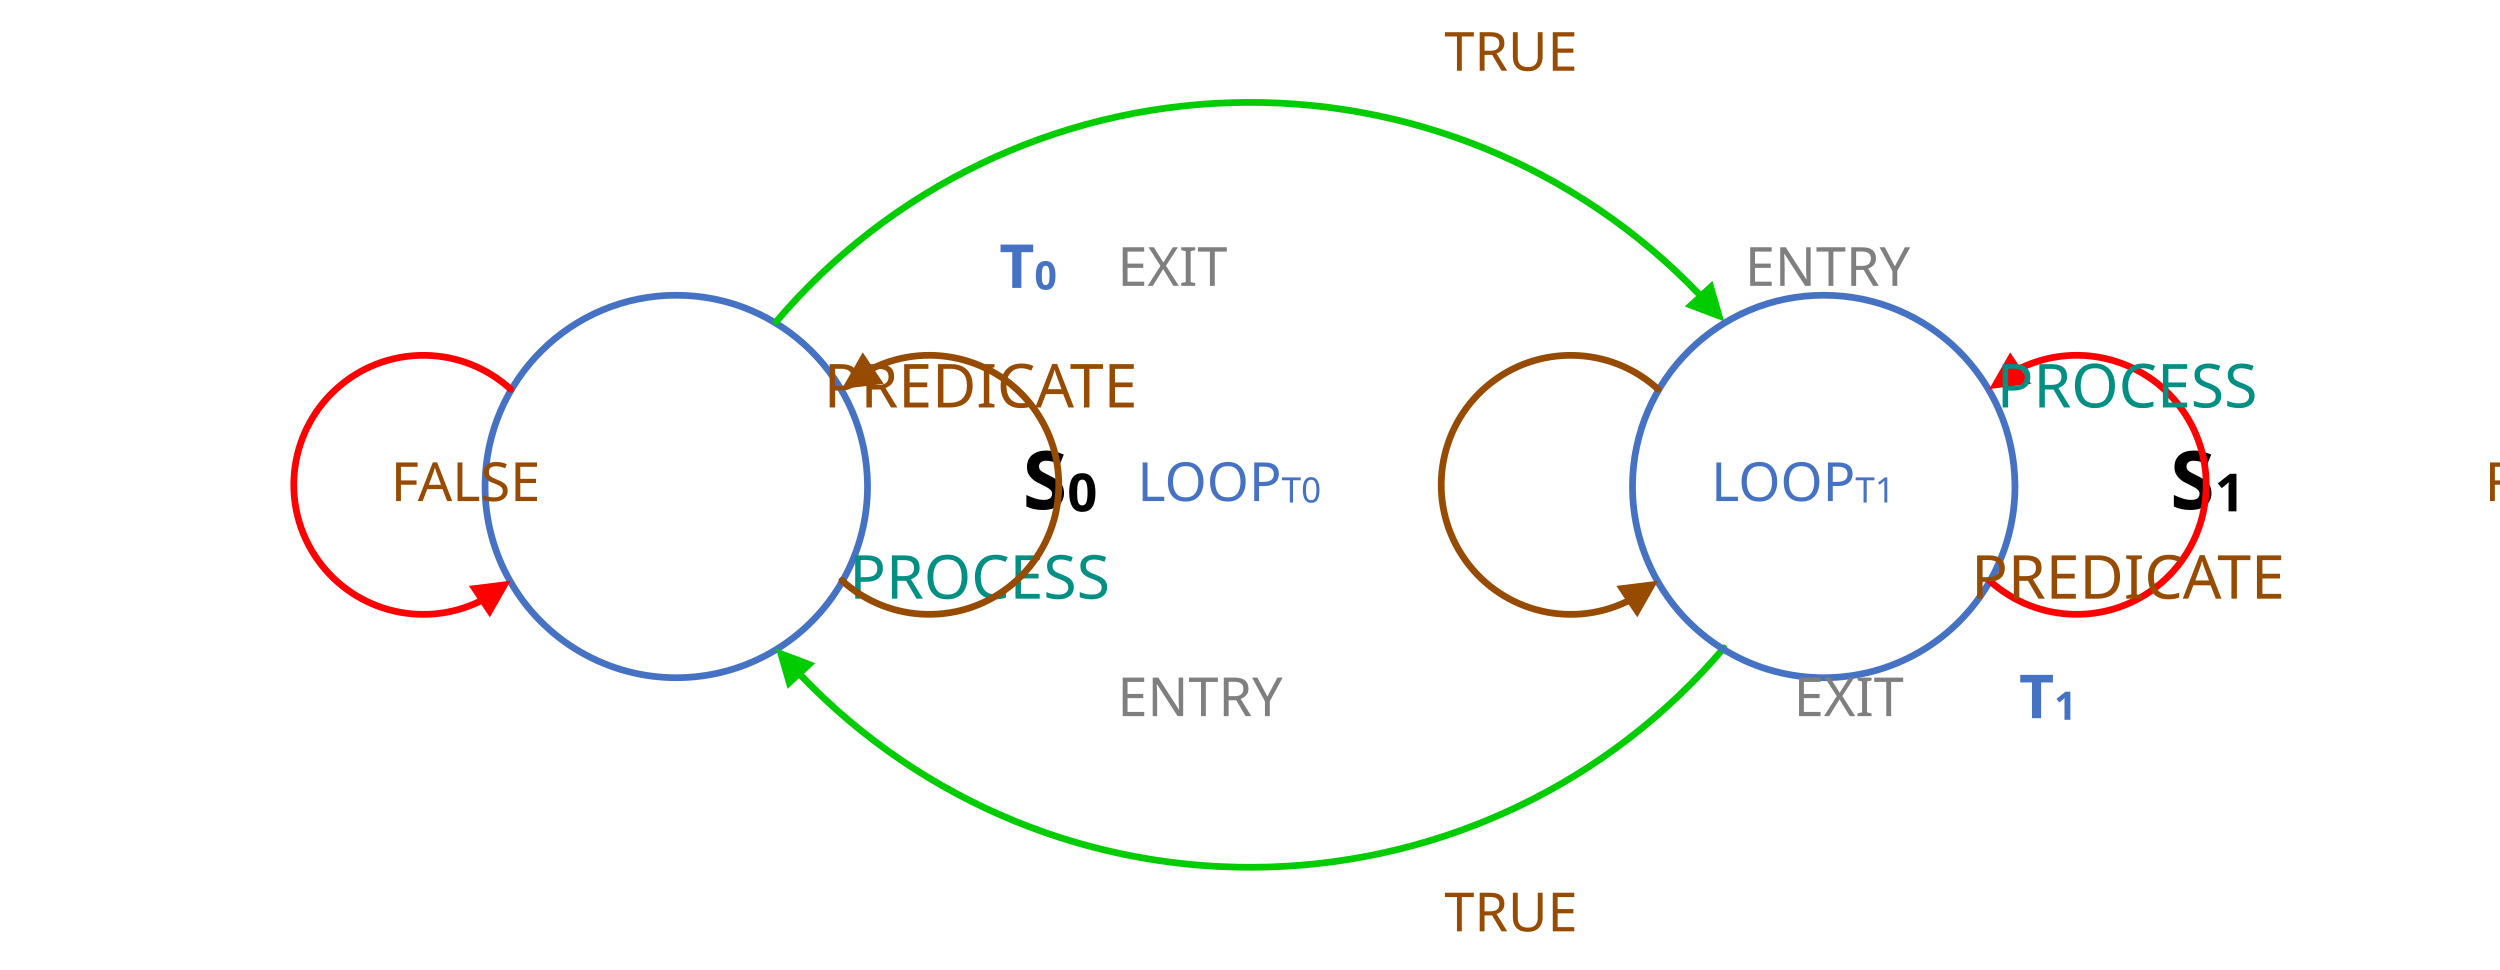
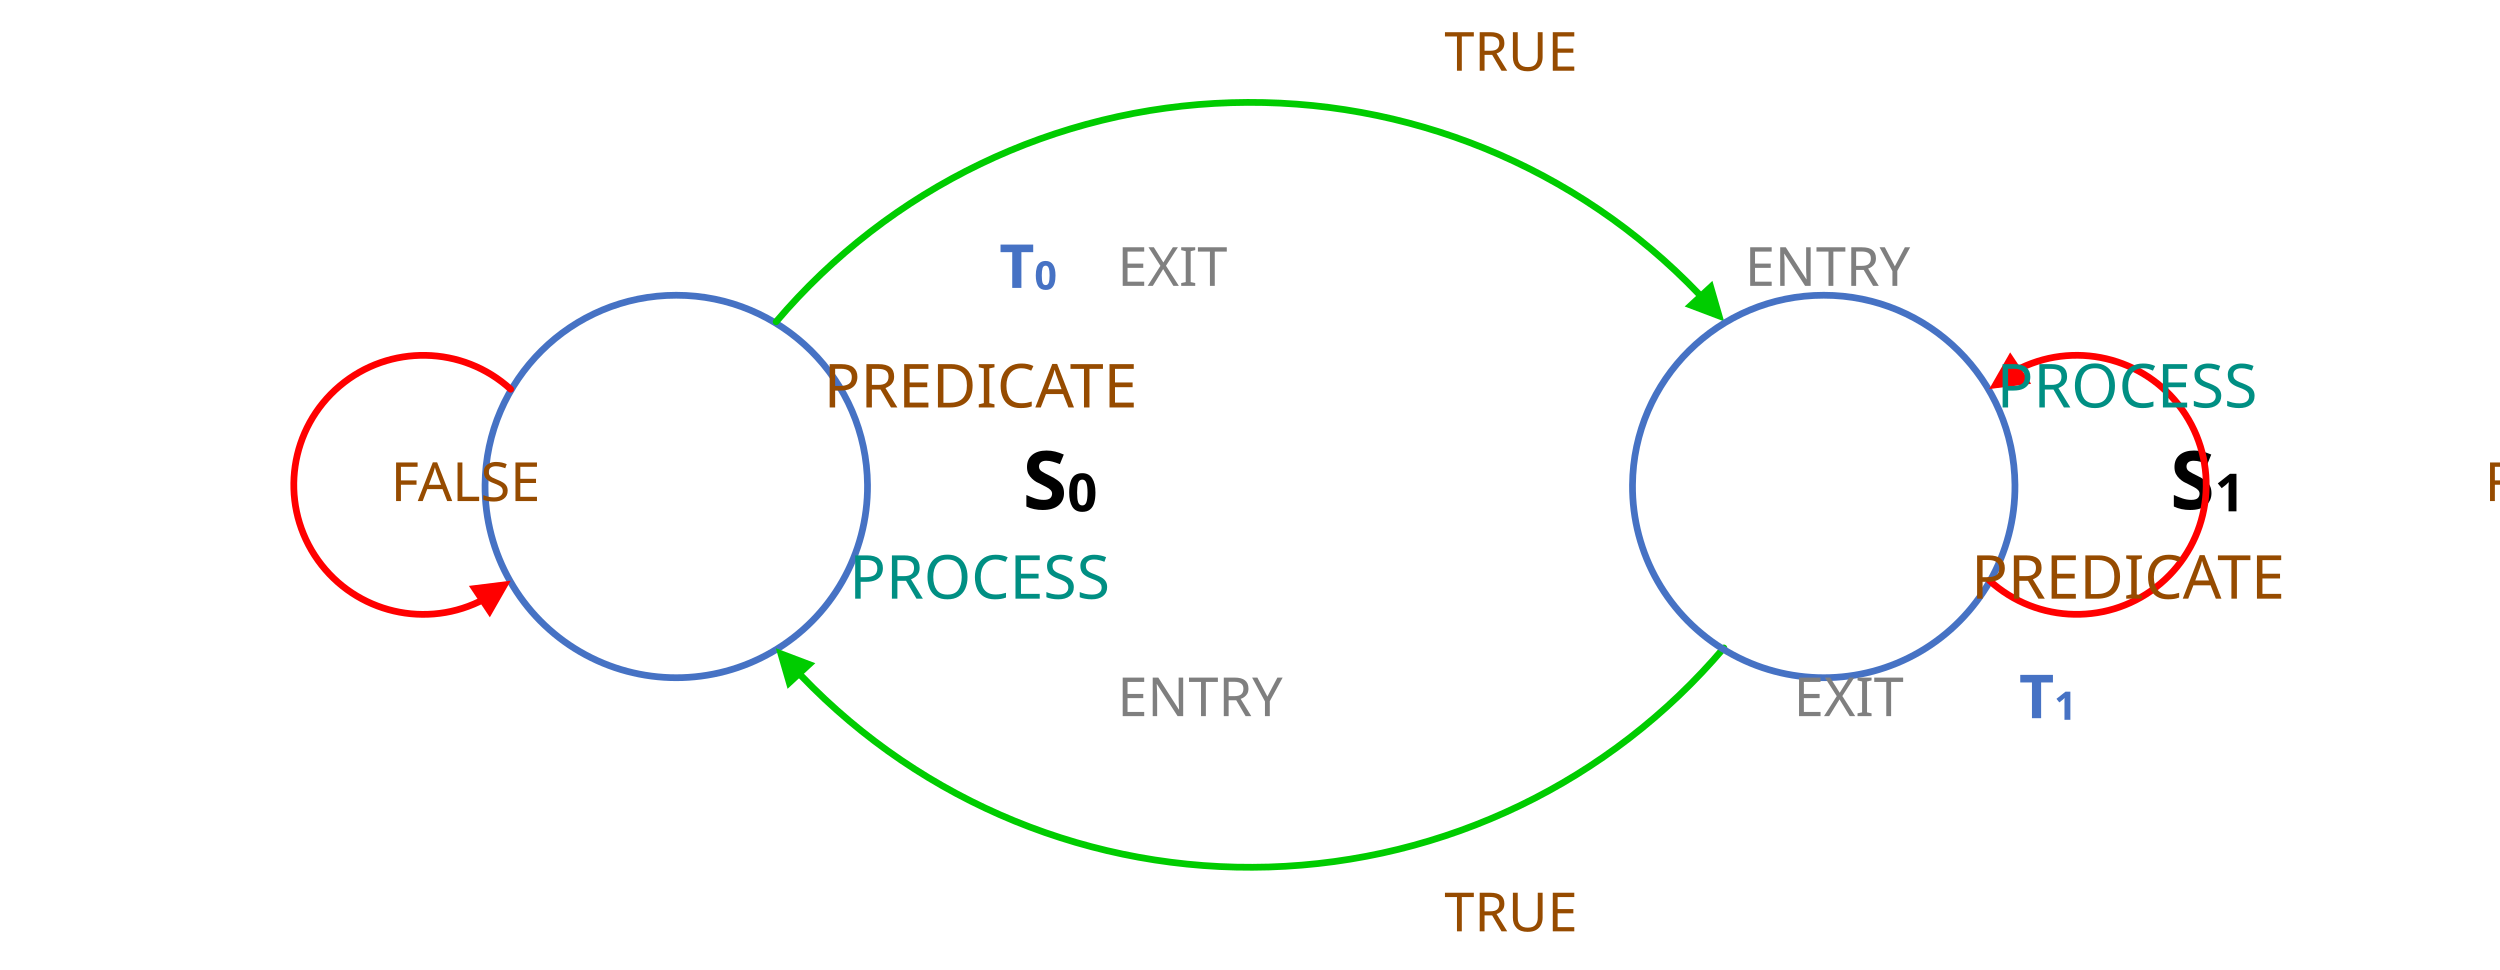
- <svg xmlns="http://www.w3.org/2000/svg" xmlns:ns1="http://schemas.microsoft.com/visio/2003/SVGExtensions/" xmlns:xlink="http://www.w3.org/1999/xlink" width="5.146in" height="1.996in" viewBox="0 0 370.504 143.732" xml:space="preserve" color-interpolation-filters="sRGB" class="st19">
+ <svg xmlns="http://www.w3.org/2000/svg" xmlns:ns1="http://schemas.microsoft.com/visio/2003/SVGExtensions/" xmlns:xlink="http://www.w3.org/1999/xlink" width="5.146in" height="1.996in" viewBox="0 0 370.504 143.732" xml:space="preserve" color-interpolation-filters="sRGB" class="st15">
  <ns1:documentProperties ns1:langID="1033" ns1:viewMarkup="false" />
  <style type="text/css">
	
		.st1 {fill:none;stroke:#4672c4;stroke-width:1}
		.st2 {fill:#000000;font-family:Calibri;font-size:1em;font-weight:bold}
		.st3 {baseline-shift:-32.494%;font-size:0.65em}
		.st4 {marker-end:url(#mrkr4-10);stroke:#00cc00;stroke-linecap:round;stroke-linejoin:round;stroke-width:1}
		.st5 {fill:#00cc00;fill-opacity:1;stroke:#00cc00;stroke-opacity:1;stroke-width:0.357}
		.st6 {fill:none;stroke:none;stroke-width:1}
		.st7 {fill:#964b00;font-family:Calibri;font-size:0.667em}
		.st8 {fill:#7f7f7f;font-family:Calibri;font-size:0.667em}
		.st9 {marker-end:url(#mrkr4-31);stroke:#ff0000;stroke-linecap:round;stroke-linejoin:round;stroke-width:1}
		.st10 {fill:#ff0000;fill-opacity:1;stroke:#ff0000;stroke-opacity:1;stroke-width:0.357}
		.st11 {fill:#008f83;font-family:Calibri;font-size:0.75em}
		.st12 {fill:#964b00;font-family:Calibri;font-size:0.75em}
		.st13 {fill:#4672c4;font-family:Calibri;font-size:0.75em;font-weight:bold}
		.st14 {baseline-shift:-32.495%;font-size:0.65em}
- 		.st15 {marker-end:url(#mrkr4-80);stroke:#964b00;stroke-linecap:round;stroke-linejoin:round;stroke-width:1}
- 		.st16 {fill:#964b00;fill-opacity:1;stroke:#964b00;stroke-opacity:1;stroke-width:0.357}
- 		.st17 {fill:#4672c4;font-family:Calibri;font-size:0.667em}
- 		.st18 {baseline-shift:-32.494%;font-size:0.65em}
- 		.st19 {fill:none;fill-rule:evenodd;font-size:12px;overflow:visible;stroke-linecap:square;stroke-miterlimit:3}
+ 		.st15 {fill:none;fill-rule:evenodd;font-size:12px;overflow:visible;stroke-linecap:square;stroke-miterlimit:3}
	
	</style>
  <defs id="Markers">
    <g id="lend4">
      <path d="M 2 1 L 0 0 L 2 -1 L 2 1 " style="stroke:none" />
    </g>
    <marker id="mrkr4-10" class="st5" ns1:arrowType="4" ns1:arrowSize="1" ns1:setback="5.24" refX="-5.24" orient="auto" markerUnits="strokeWidth" overflow="visible">
      <use xlink:href="#lend4" transform="scale(-2.8,-2.8) " />
    </marker>
    <marker id="mrkr4-31" class="st10" ns1:arrowType="4" ns1:arrowSize="1" ns1:setback="5.24" refX="-5.24" orient="auto" markerUnits="strokeWidth" overflow="visible">
-       <use xlink:href="#lend4" transform="scale(-2.8,-2.8) " />
-     </marker>
-     <marker id="mrkr4-80" class="st16" ns1:arrowType="4" ns1:arrowSize="1" ns1:setback="5.24" refX="-5.24" orient="auto" markerUnits="strokeWidth" overflow="visible">
      <use xlink:href="#lend4" transform="scale(-2.8,-2.8) " />
    </marker>
  </defs>
  <g ns1:mID="0" ns1:index="1" ns1:groupContext="foregroundPage">
    <ns1:pageProperties ns1:drawingScale="0.0393701" ns1:pageScale="0.0393701" ns1:drawingUnits="24" ns1:shadowOffsetX="8.50394" ns1:shadowOffsetY="-8.50394" />
    <ns1:layer ns1:name="Flowchart" ns1:index="0" />
    <ns1:layer ns1:name="Connector" ns1:index="1" />
-     <g id="shape259-1" ns1:mID="259" ns1:groupContext="shape" ns1:layerMember="0" transform="translate(71.8661,-43.5197)">
+     <g id="shape318-1" ns1:mID="318" ns1:groupContext="shape" ns1:layerMember="0" transform="translate(71.8661,-43.5197)">
      <ns1:custProps>
        <ns1:cp ns1:nameU="Cost" ns1:lbl="Cost" ns1:type="7" ns1:format="@" ns1:langID="1033" />
        <ns1:cp ns1:nameU="Duration" ns1:lbl="Duration" ns1:type="2" ns1:langID="1033" />
        <ns1:cp ns1:nameU="Resources" ns1:lbl="Resources" ns1:langID="1033" />
      </ns1:custProps>
      <ns1:userDefs>
        <ns1:ud ns1:nameU="visVersion" ns1:val="VT0(15):26" />
      </ns1:userDefs>
      <ns1:textBlock ns1:margins="rect(1,1,1,1)" ns1:tabSpace="42.5197" />
      <ns1:textRect cx="28.346" cy="115.386" width="56.7" height="56.693" />
      <path d="M0 115.39 A28.346 28.346 0 0 1 56.69 115.39 A28.346 28.346 0 1 1 0 115.39 Z" class="st1" />
      <text x="23.53" y="118.99" class="st2" ns1:langID="1033">
        <ns1:paragraph ns1:horizAlign="1" />
        <ns1:tabList />S<tspan dy="-0.284em" class="st3" ns1:langID="2057" ns1:baseFontSize="12">0</tspan>
      </text>
    </g>
-     <g id="shape262-5" ns1:mID="262" ns1:groupContext="shape" ns1:layerMember="1" transform="translate(100.213,-71.8661)">
+     <g id="shape319-5" ns1:mID="319" ns1:groupContext="shape" ns1:layerMember="1" transform="translate(100.213,-71.8661)">
      <ns1:userDefs>
        <ns1:ud ns1:nameU="ScaleFactor" ns1:val="VT0(1):26" />
        <ns1:ud ns1:nameU="visVersion" ns1:val="VT0(15):26" />
      </ns1:userDefs>
      <path d="M14.8 119.56 A92.126 92.126 0 0 1 151.53 115.4 L151.77 115.66" class="st4" />
    </g>
-     <g id="shape263-11" ns1:mID="263" ns1:groupContext="shape" ns1:layerMember="1" transform="translate(270.291,215.598) rotate(180)">
+     <g id="shape320-11" ns1:mID="320" ns1:groupContext="shape" ns1:layerMember="1" transform="translate(270.291,215.598) rotate(180)">
      <ns1:userDefs>
        <ns1:ud ns1:nameU="ScaleFactor" ns1:val="VT0(1):26" />
        <ns1:ud ns1:nameU="visVersion" ns1:val="VT0(15):26" />
      </ns1:userDefs>
      <path d="M14.8 119.56 A92.126 92.126 0 0 1 151.53 115.4 L151.77 115.66" class="st4" />
    </g>
-     <g id="shape264-16" ns1:mID="264" ns1:groupContext="shape" transform="translate(163.992,-128.559)">
+     <g id="shape321-16" ns1:mID="321" ns1:groupContext="shape" transform="translate(163.992,-128.559)">
      <ns1:textBlock ns1:margins="rect(1,1,1,1)" ns1:tabSpace="42.5197" />
      <ns1:textRect cx="21.26" cy="136.646" width="42.52" height="14.173" />
      <rect x="0" y="129.559" width="42.52" height="14.173" class="st6" />
      <text x="12.62" y="139.05" class="st7" ns1:langID="2057">
        <ns1:paragraph ns1:indentLeft="5.67" ns1:indentRight="5.67" ns1:horizAlign="1" />
        <ns1:tabList />TRUE</text>
    </g>
-     <g id="shape275-19" ns1:mID="275" ns1:groupContext="shape" ns1:layerMember="0" transform="translate(298.638,-43.5197) scale(-1,1)">
+     <g id="shape322-19" ns1:mID="322" ns1:groupContext="shape" ns1:layerMember="0" transform="translate(298.638,-43.5197) scale(-1,1)">
      <ns1:custProps>
        <ns1:cp ns1:nameU="Cost" ns1:lbl="Cost" ns1:type="7" ns1:format="@" ns1:langID="1033" />
        <ns1:cp ns1:nameU="Duration" ns1:lbl="Duration" ns1:type="2" ns1:langID="1033" />
        <ns1:cp ns1:nameU="Resources" ns1:lbl="Resources" ns1:langID="1033" />
      </ns1:custProps>
      <ns1:userDefs>
        <ns1:ud ns1:nameU="visVersion" ns1:val="VT0(15):26" />
      </ns1:userDefs>
      <ns1:textBlock ns1:margins="rect(1,1,1,1)" ns1:tabSpace="42.5197" />
      <ns1:textRect cx="28.346" cy="115.386" width="56.7" height="56.693" />
      <path d="M0 115.39 A28.346 28.346 0 0 1 56.69 115.39 A28.346 28.346 0 1 1 0 115.39 Z" class="st1" />
      <text x="-33.16" y="118.99" transform="scale(-1,1)" class="st2" ns1:langID="1033">
        <ns1:paragraph ns1:horizAlign="1" />
        <ns1:tabList />S<tspan dy="-0.284em" class="st3" ns1:baseFontSize="12">1</tspan>
      </text>
    </g>
-     <g id="shape282-23" ns1:mID="282" ns1:groupContext="shape" transform="translate(249.032,-93.126) scale(-1,1)">
+     <g id="shape323-23" ns1:mID="323" ns1:groupContext="shape" transform="translate(249.032,-93.126) scale(-1,1)">
      <ns1:textBlock ns1:margins="rect(1,1,1,1)" ns1:tabSpace="42.5197" />
      <ns1:textRect cx="21.26" cy="133.102" width="42.52" height="21.26" />
      <rect x="0" y="122.472" width="42.52" height="21.26" class="st6" />
      <text x="-27.88" y="135.5" transform="scale(-1,1)" class="st8" ns1:langID="1033">
        <ns1:paragraph ns1:indentLeft="5.67" ns1:indentRight="5.67" ns1:horizAlign="2" />
        <ns1:tabList />ENTRY</text>
    </g>
-     <g id="shape290-26" ns1:mID="290" ns1:groupContext="shape" ns1:layerMember="1" transform="translate(100.213,-71.8661) scale(-1,1)">
+     <g id="shape324-26" ns1:mID="324" ns1:groupContext="shape" ns1:layerMember="1" transform="translate(100.213,-71.8661) scale(-1,1)">
      <ns1:userDefs>
        <ns1:ud ns1:nameU="ScaleFactor" ns1:val="VT0(1):26" />
        <ns1:ud ns1:nameU="visVersion" ns1:val="VT0(15):26" />
      </ns1:userDefs>
      <path d="M24.55 129.56 A19.197 19.197 0 1 1 29.19 161.04 L28.89 160.84" class="st9" />
    </g>
-     <g id="shape291-32" ns1:mID="291" ns1:groupContext="shape" transform="translate(163.992,-93.126) scale(-1,1)">
+     <g id="shape325-32" ns1:mID="325" ns1:groupContext="shape" transform="translate(163.992,-93.126) scale(-1,1)">
      <ns1:textBlock ns1:margins="rect(1,1,1,1)" ns1:tabSpace="42.5197" />
      <ns1:textRect cx="21.26" cy="133.102" width="42.52" height="21.26" />
      <rect x="0" y="122.472" width="42.52" height="21.26" class="st6" />
      <text x="-35.85" y="135.5" transform="scale(-1,1)" class="st8" ns1:langID="1033">
        <ns1:paragraph ns1:indentLeft="5.67" ns1:indentRight="5.67" />
        <ns1:tabList />EXIT</text>
    </g>
-     <g id="shape293-35" ns1:mID="293" ns1:groupContext="shape" ns1:layerMember="1" transform="translate(270.291,215.598) scale(1,-1)">
+     <g id="shape326-35" ns1:mID="326" ns1:groupContext="shape" ns1:layerMember="1" transform="translate(270.291,215.598) scale(1,-1)">
      <ns1:userDefs>
        <ns1:ud ns1:nameU="ScaleFactor" ns1:val="VT0(1):26" />
        <ns1:ud ns1:nameU="visVersion" ns1:val="VT0(15):26" />
      </ns1:userDefs>
      <path d="M24.55 129.56 A19.197 19.197 0 1 1 29.19 161.04 L28.89 160.84" class="st9" />
    </g>
-     <g id="shape295-40" ns1:mID="295" ns1:groupContext="shape" transform="translate(163.992,-1)">
+     <g id="shape327-40" ns1:mID="327" ns1:groupContext="shape" transform="translate(163.992,-1)">
      <ns1:textBlock ns1:margins="rect(1,1,1,1)" ns1:tabSpace="42.5197" />
      <ns1:textRect cx="21.26" cy="136.646" width="42.52" height="14.173" />
      <rect x="0" y="129.559" width="42.52" height="14.173" class="st6" />
      <text x="12.62" y="139.05" class="st7" ns1:langID="2057">
        <ns1:paragraph ns1:indentLeft="5.67" ns1:indentRight="5.67" ns1:horizAlign="1" />
        <ns1:tabList />TRUE</text>
    </g>
-     <g id="shape296-43" ns1:mID="296" ns1:groupContext="shape" transform="translate(326.984,-64.7795)">
+     <g id="shape328-43" ns1:mID="328" ns1:groupContext="shape" transform="translate(326.984,-64.7795)">
      <ns1:textBlock ns1:margins="rect(1,1,1,1)" ns1:tabSpace="42.5197" />
      <ns1:textRect cx="21.26" cy="136.646" width="42.52" height="14.173" />
      <rect x="0" y="129.559" width="42.52" height="14.173" class="st6" />
      <text x="3.83" y="139.05" class="st7" ns1:langID="1033">
        <ns1:paragraph ns1:indentLeft="2.83" ns1:indentRight="2.83" />
        <ns1:tabList />FALSE</text>
    </g>
-     <g id="shape297-46" ns1:mID="297" ns1:groupContext="shape" transform="translate(1,-64.7795)">
+     <g id="shape329-46" ns1:mID="329" ns1:groupContext="shape" transform="translate(1,-64.7795)">
      <ns1:textBlock ns1:margins="rect(1,1,1,1)" ns1:tabSpace="42.5197" />
      <ns1:textRect cx="21.26" cy="136.646" width="42.52" height="14.173" />
      <rect x="0" y="129.559" width="42.52" height="14.173" class="st6" />
      <text x="19.44" y="139.05" class="st7" ns1:langID="1033">
        <ns1:paragraph ns1:indentLeft="2.83" ns1:indentRight="2.83" ns1:horizAlign="2" />
        <ns1:tabList />FALSE</text>
    </g>
-     <g id="shape298-49" ns1:mID="298" ns1:groupContext="shape" transform="translate(71.8661,-43.5197)">
+     <g id="shape330-49" ns1:mID="330" ns1:groupContext="shape" transform="translate(71.8661,-43.5197)">
      <ns1:textBlock ns1:margins="rect(1,1,1,1)" ns1:tabSpace="42.5197" />
      <ns1:textRect cx="28.346" cy="129.559" width="56.7" height="28.346" />
      <rect x="0" y="115.386" width="56.693" height="28.346" class="st6" />
      <text x="11.87" y="132.26" class="st11" ns1:langID="1033">
        <ns1:paragraph ns1:indentLeft="5.67" ns1:indentRight="5.67" ns1:horizAlign="1" />
        <ns1:tabList />PROCESS</text>
    </g>
-     <g id="shape299-52" ns1:mID="299" ns1:groupContext="shape" transform="translate(71.8661,-71.8661)">
+     <g id="shape331-52" ns1:mID="331" ns1:groupContext="shape" transform="translate(71.8661,-71.8661)">
      <ns1:textBlock ns1:margins="rect(1,1,1,1)" ns1:tabSpace="42.5197" />
      <ns1:textRect cx="28.346" cy="129.559" width="56.7" height="28.346" />
      <rect x="0" y="115.386" width="56.693" height="28.346" class="st6" />
      <text x="8.09" y="132.26" class="st12" ns1:langID="1033">
        <ns1:paragraph ns1:indentLeft="5.67" ns1:indentRight="5.67" ns1:horizAlign="1" />
        <ns1:tabList />PREDICATE</text>
    </g>
-     <g id="shape300-55" ns1:mID="300" ns1:groupContext="shape" transform="translate(241.945,-71.8661)">
+     <g id="shape332-55" ns1:mID="332" ns1:groupContext="shape" transform="translate(241.945,-71.8661)">
      <ns1:textBlock ns1:margins="rect(1,1,1,1)" ns1:tabSpace="42.5197" />
      <ns1:textRect cx="28.346" cy="129.559" width="56.7" height="28.346" />
      <rect x="0" y="115.386" width="56.693" height="28.346" class="st6" />
      <text x="11.87" y="132.26" class="st11" ns1:langID="1033">
        <ns1:paragraph ns1:indentLeft="5.67" ns1:indentRight="5.67" ns1:horizAlign="1" />
        <ns1:tabList />PROCESS</text>
    </g>
-     <g id="shape301-58" ns1:mID="301" ns1:groupContext="shape" transform="translate(241.945,-43.5197)">
+     <g id="shape333-58" ns1:mID="333" ns1:groupContext="shape" transform="translate(241.945,-43.5197)">
      <ns1:textBlock ns1:margins="rect(1,1,1,1)" ns1:tabSpace="42.5197" />
      <ns1:textRect cx="28.346" cy="129.559" width="56.7" height="28.346" />
      <rect x="0" y="115.386" width="56.693" height="28.346" class="st6" />
      <text x="8.09" y="132.26" class="st12" ns1:langID="1033">
        <ns1:paragraph ns1:indentLeft="5.67" ns1:indentRight="5.67" ns1:horizAlign="1" />
        <ns1:tabList />PREDICATE</text>
    </g>
-     <g id="shape303-61" ns1:mID="303" ns1:groupContext="shape" transform="translate(163.992,-29.3465) scale(-1,1)">
+     <g id="shape334-61" ns1:mID="334" ns1:groupContext="shape" transform="translate(163.992,-29.3465) scale(-1,1)">
      <ns1:textBlock ns1:margins="rect(1,1,1,1)" ns1:tabSpace="42.5197" />
      <ns1:textRect cx="21.26" cy="133.102" width="42.52" height="21.26" />
      <rect x="0" y="122.472" width="42.52" height="21.26" class="st6" />
      <text x="-35.85" y="135.5" transform="scale(-1,1)" class="st8" ns1:langID="1033">
        <ns1:paragraph ns1:indentLeft="5.67" ns1:indentRight="5.67" />
        <ns1:tabList />ENTRY</text>
    </g>
-     <g id="shape304-64" ns1:mID="304" ns1:groupContext="shape" transform="translate(249.032,-29.3465) scale(-1,1)">
+     <g id="shape335-64" ns1:mID="335" ns1:groupContext="shape" transform="translate(249.032,-29.3465) scale(-1,1)">
      <ns1:textBlock ns1:margins="rect(1,1,1,1)" ns1:tabSpace="42.5197" />
      <ns1:textRect cx="21.26" cy="133.102" width="42.52" height="21.26" />
      <rect x="0" y="122.472" width="42.52" height="21.26" class="st6" />
      <text x="-20.64" y="135.5" transform="scale(-1,1)" class="st8" ns1:langID="1033">
        <ns1:paragraph ns1:indentLeft="5.67" ns1:indentRight="5.67" ns1:horizAlign="2" />
        <ns1:tabList />EXIT</text>
    </g>
-     <g id="shape312-67" ns1:mID="312" ns1:groupContext="shape" transform="translate(86.0394,-93.126)">
+     <g id="shape336-67" ns1:mID="336" ns1:groupContext="shape" transform="translate(86.0394,-93.126)">
      <ns1:textBlock ns1:margins="rect(1,1,1,1)" ns1:tabSpace="42.5197" />
      <ns1:textRect cx="14.173" cy="133.102" width="28.35" height="21.26" />
      <rect x="0" y="122.472" width="28.346" height="21.26" class="st6" />
      <text x="19.93" y="135.8" class="st13" ns1:langID="1033">
        <ns1:paragraph ns1:horizAlign="2" />
        <ns1:tabList />T<tspan dy="-0.284em" class="st14" ns1:baseFontSize="9">0</tspan>
      </text>
    </g>
-     <g id="shape313-71" ns1:mID="313" ns1:groupContext="shape" transform="translate(256.118,-29.3465)">
+     <g id="shape337-71" ns1:mID="337" ns1:groupContext="shape" transform="translate(256.118,-29.3465)">
      <ns1:textBlock ns1:margins="rect(1,1,1,1)" ns1:tabSpace="42.5197" />
      <ns1:textRect cx="14.173" cy="133.102" width="28.35" height="21.26" />
      <rect x="0" y="122.472" width="28.346" height="21.26" class="st6" />
      <text x="1" y="135.8" class="st13" ns1:langID="1033">
        <ns1:paragraph />
        <ns1:tabList />T<tspan dy="-0.284em" class="st14" ns1:baseFontSize="9">1</tspan>
      </text>
    </g>
-     <g id="shape314-75" ns1:mID="314" ns1:groupContext="shape" ns1:layerMember="1" transform="translate(100.213,215.598) scale(1,-1)">
-       <ns1:userDefs>
-         <ns1:ud ns1:nameU="ScaleFactor" ns1:val="VT0(1):26" />
-         <ns1:ud ns1:nameU="visVersion" ns1:val="VT0(15):26" />
-       </ns1:userDefs>
-       <path d="M24.55 129.56 A19.197 19.197 0 1 1 29.19 161.04 L28.89 160.84" class="st15" />
-     </g>
-     <g id="shape315-81" ns1:mID="315" ns1:groupContext="shape" transform="translate(128.559,-64.7795)">
-       <ns1:textBlock ns1:margins="rect(1,1,1,1)" ns1:tabSpace="42.5197" />
-       <ns1:textRect cx="14.173" cy="136.646" width="28.35" height="14.173" />
-       <rect x="0" y="129.559" width="28.346" height="14.173" class="st6" />
-       <text x="2.54" y="139.05" class="st17" ns1:langID="1033">
-         <ns1:paragraph ns1:horizAlign="1" />
-         <ns1:tabList />LOOP<tspan dy="-0.284em" class="st18" ns1:baseFontSize="8">T0</tspan>
-       </text>
-     </g>
-     <g id="shape316-85" ns1:mID="316" ns1:groupContext="shape" ns1:layerMember="1" transform="translate(270.291,-71.8661) scale(-1,1)">
-       <ns1:userDefs>
-         <ns1:ud ns1:nameU="ScaleFactor" ns1:val="VT0(1):26" />
-         <ns1:ud ns1:nameU="visVersion" ns1:val="VT0(15):26" />
-       </ns1:userDefs>
-       <path d="M24.55 129.56 A19.197 19.197 0 1 1 29.19 161.04 L28.89 160.84" class="st15" />
-     </g>
-     <g id="shape317-90" ns1:mID="317" ns1:groupContext="shape" transform="translate(213.598,-64.7795)">
-       <ns1:textBlock ns1:margins="rect(1,1,1,1)" ns1:tabSpace="42.5197" />
-       <ns1:textRect cx="14.173" cy="136.646" width="28.35" height="14.173" />
-       <rect x="0" y="129.559" width="28.346" height="14.173" class="st6" />
-       <text x="2.54" y="139.05" class="st17" ns1:langID="1033">
-         <ns1:paragraph ns1:horizAlign="1" />
-         <ns1:tabList />LOOP<tspan dy="-0.284em" class="st18" ns1:baseFontSize="8">T1</tspan>
-       </text>
-     </g>
  </g>
</svg>
